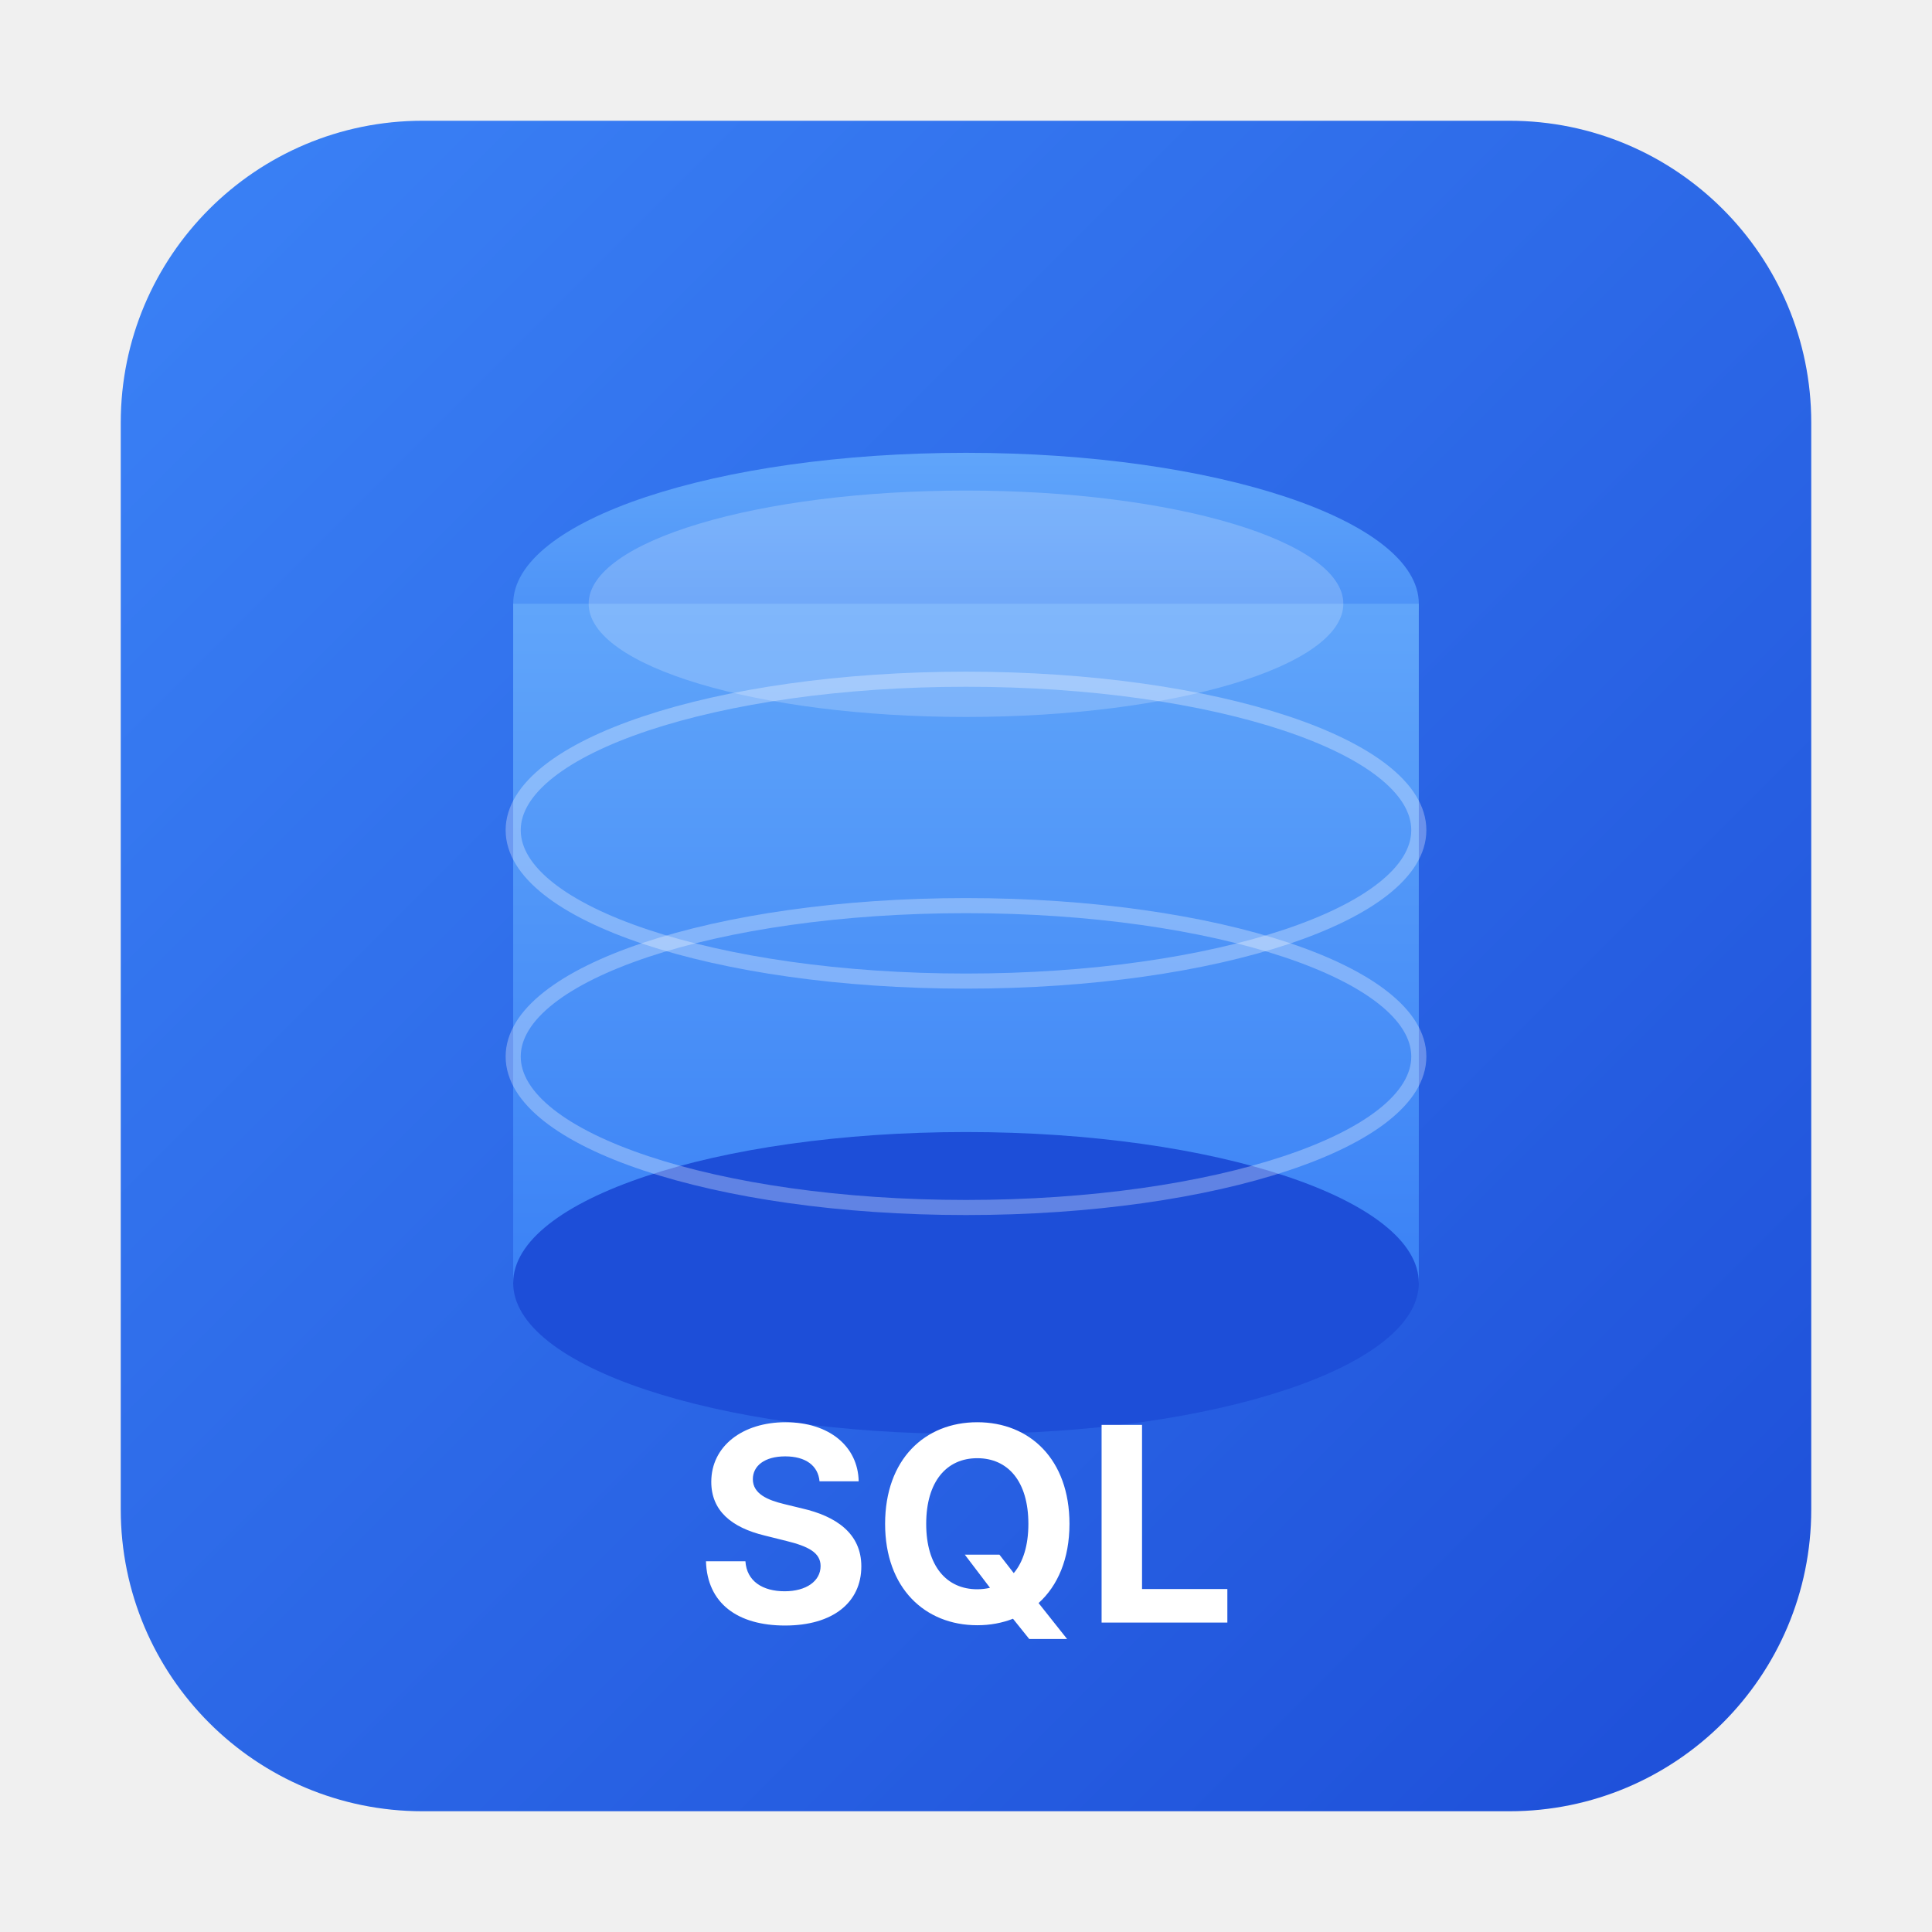
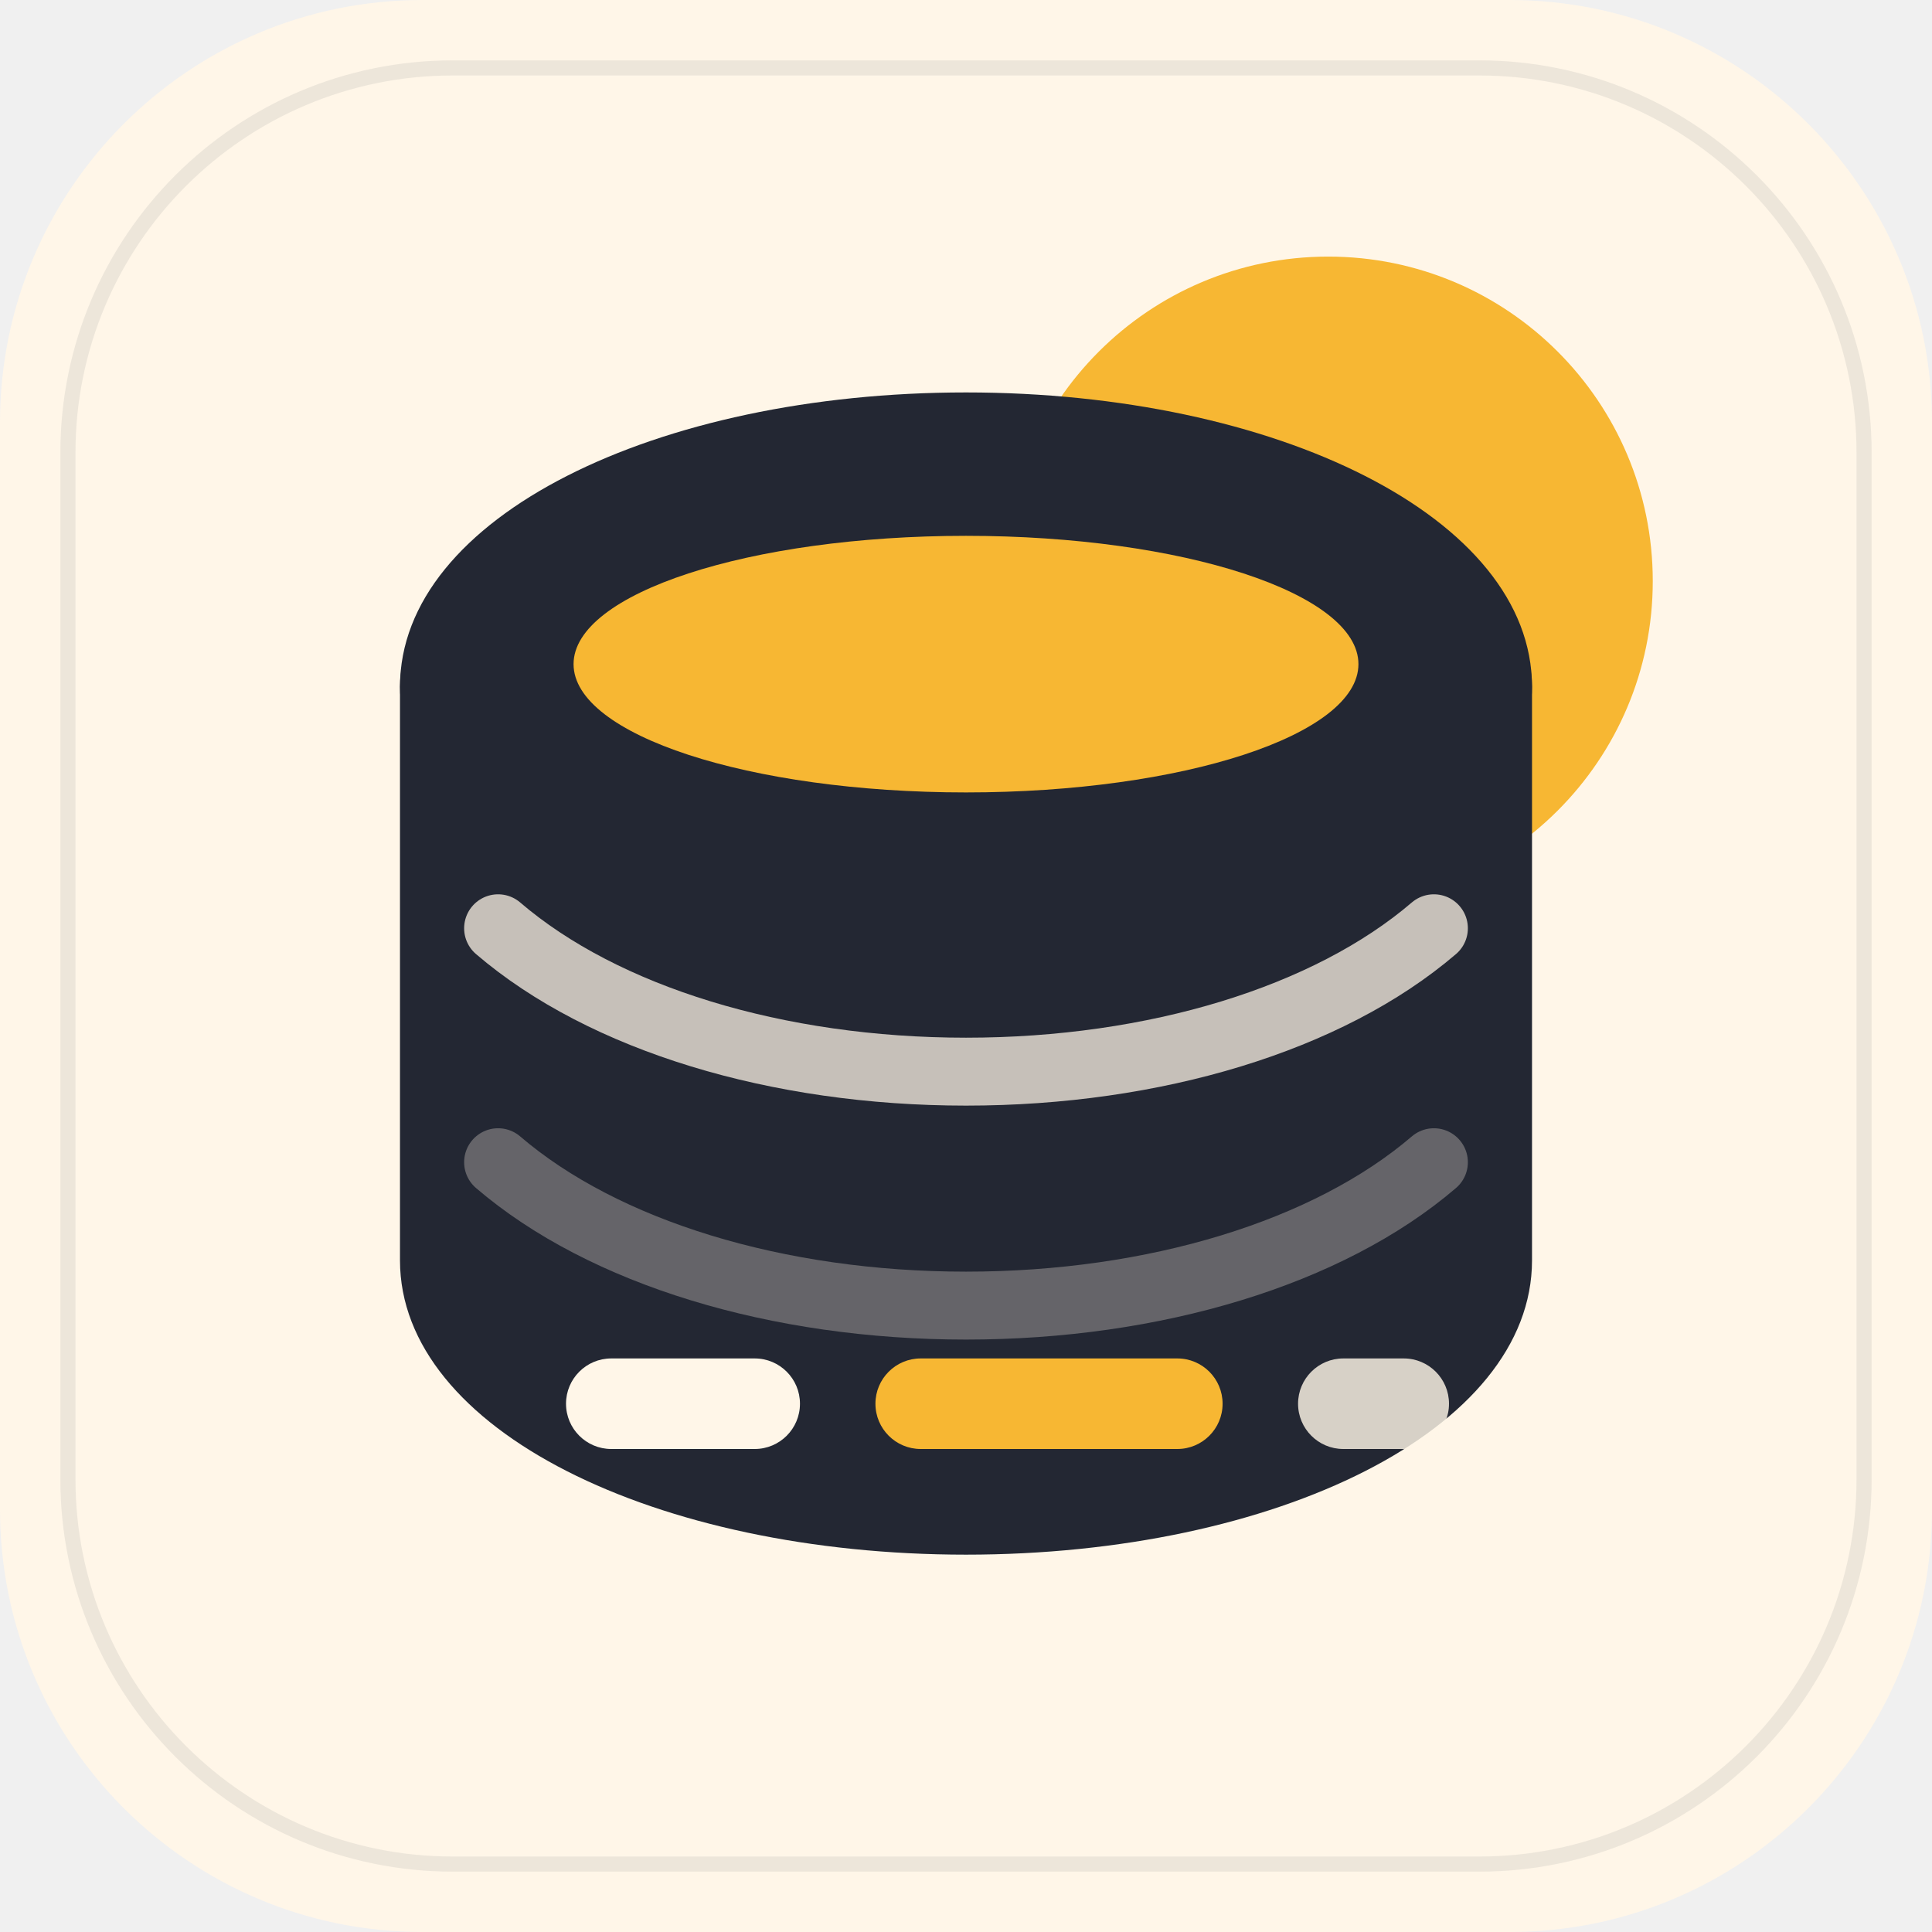
- <svg xmlns="http://www.w3.org/2000/svg" viewBox="0 0 512 512">
-   <defs>
-     <linearGradient id="bg" x1="0%" y1="0%" x2="100%" y2="100%">
-       <stop offset="0%" style="stop-color:#3B82F6" />
-       <stop offset="100%" style="stop-color:#1D4ED8" />
-     </linearGradient>
-     <linearGradient id="accent" x1="0%" y1="0%" x2="0%" y2="100%">
-       <stop offset="0%" style="stop-color:#60A5FA" />
-       <stop offset="100%" style="stop-color:#3B82F6" />
-     </linearGradient>
-   </defs>
-   <rect x="32" y="32" width="448" height="448" rx="80" ry="80" fill="url(#bg)" />
-   <ellipse cx="256" cy="160" rx="120" ry="40" fill="url(#accent)" />
-   <rect x="136" y="160" width="240" height="180" fill="url(#accent)" />
-   <ellipse cx="256" cy="340" rx="120" ry="40" fill="#1D4ED8" />
-   <ellipse cx="256" cy="220" rx="120" ry="40" fill="none" stroke="#ffffff" stroke-width="4" opacity="0.3" />
-   <ellipse cx="256" cy="280" rx="120" ry="40" fill="none" stroke="#ffffff" stroke-width="4" opacity="0.3" />
-   <text x="256" y="430" font-family="system-ui, -apple-system, sans-serif" font-size="72" font-weight="700" fill="#ffffff" text-anchor="middle">SQL</text>
-   <ellipse cx="256" cy="160" rx="100" ry="30" fill="#ffffff" opacity="0.2" />
+ <svg xmlns="http://www.w3.org/2000/svg" viewBox="0 0 512 512" role="img" aria-labelledby="title">
+   <rect width="512" height="512" rx="112" fill="#FFF6E8" />
+   <circle cx="352" cy="154" r="86" fill="#F7B733" />
+   <path fill="#232733" d="M106 182c0-45 68-78 150-78s150 33 150 78v152c0 45-68 78-150 78s-150-33-150-78V182Z" />
+   <ellipse cx="256" cy="182" rx="150" ry="64" fill="#232733" />
+   <ellipse cx="256" cy="176" rx="104" ry="34" fill="#F7B733" />
+   <path d="M132 246c28 24 74 38 124 38s96-14 124-38" fill="none" stroke="#FFF6E8" stroke-width="18" stroke-linecap="round" opacity=".74" />
+   <path d="M132 308c28 24 74 38 124 38s96-14 124-38" fill="none" stroke="#FFF6E8" stroke-width="18" stroke-linecap="round" opacity=".30" />
+   <rect x="150" y="360" width="62" height="24" rx="12" fill="#FFF6E8" />
+   <rect x="232" y="360" width="92" height="24" rx="12" fill="#F7B733" />
+   <rect x="344" y="360" width="40" height="24" rx="12" fill="#FFF6E8" opacity=".82" />
+   <rect x="18" y="18" width="476" height="476" rx="102" fill="none" stroke="#232733" stroke-opacity=".08" stroke-width="4" />
</svg>
